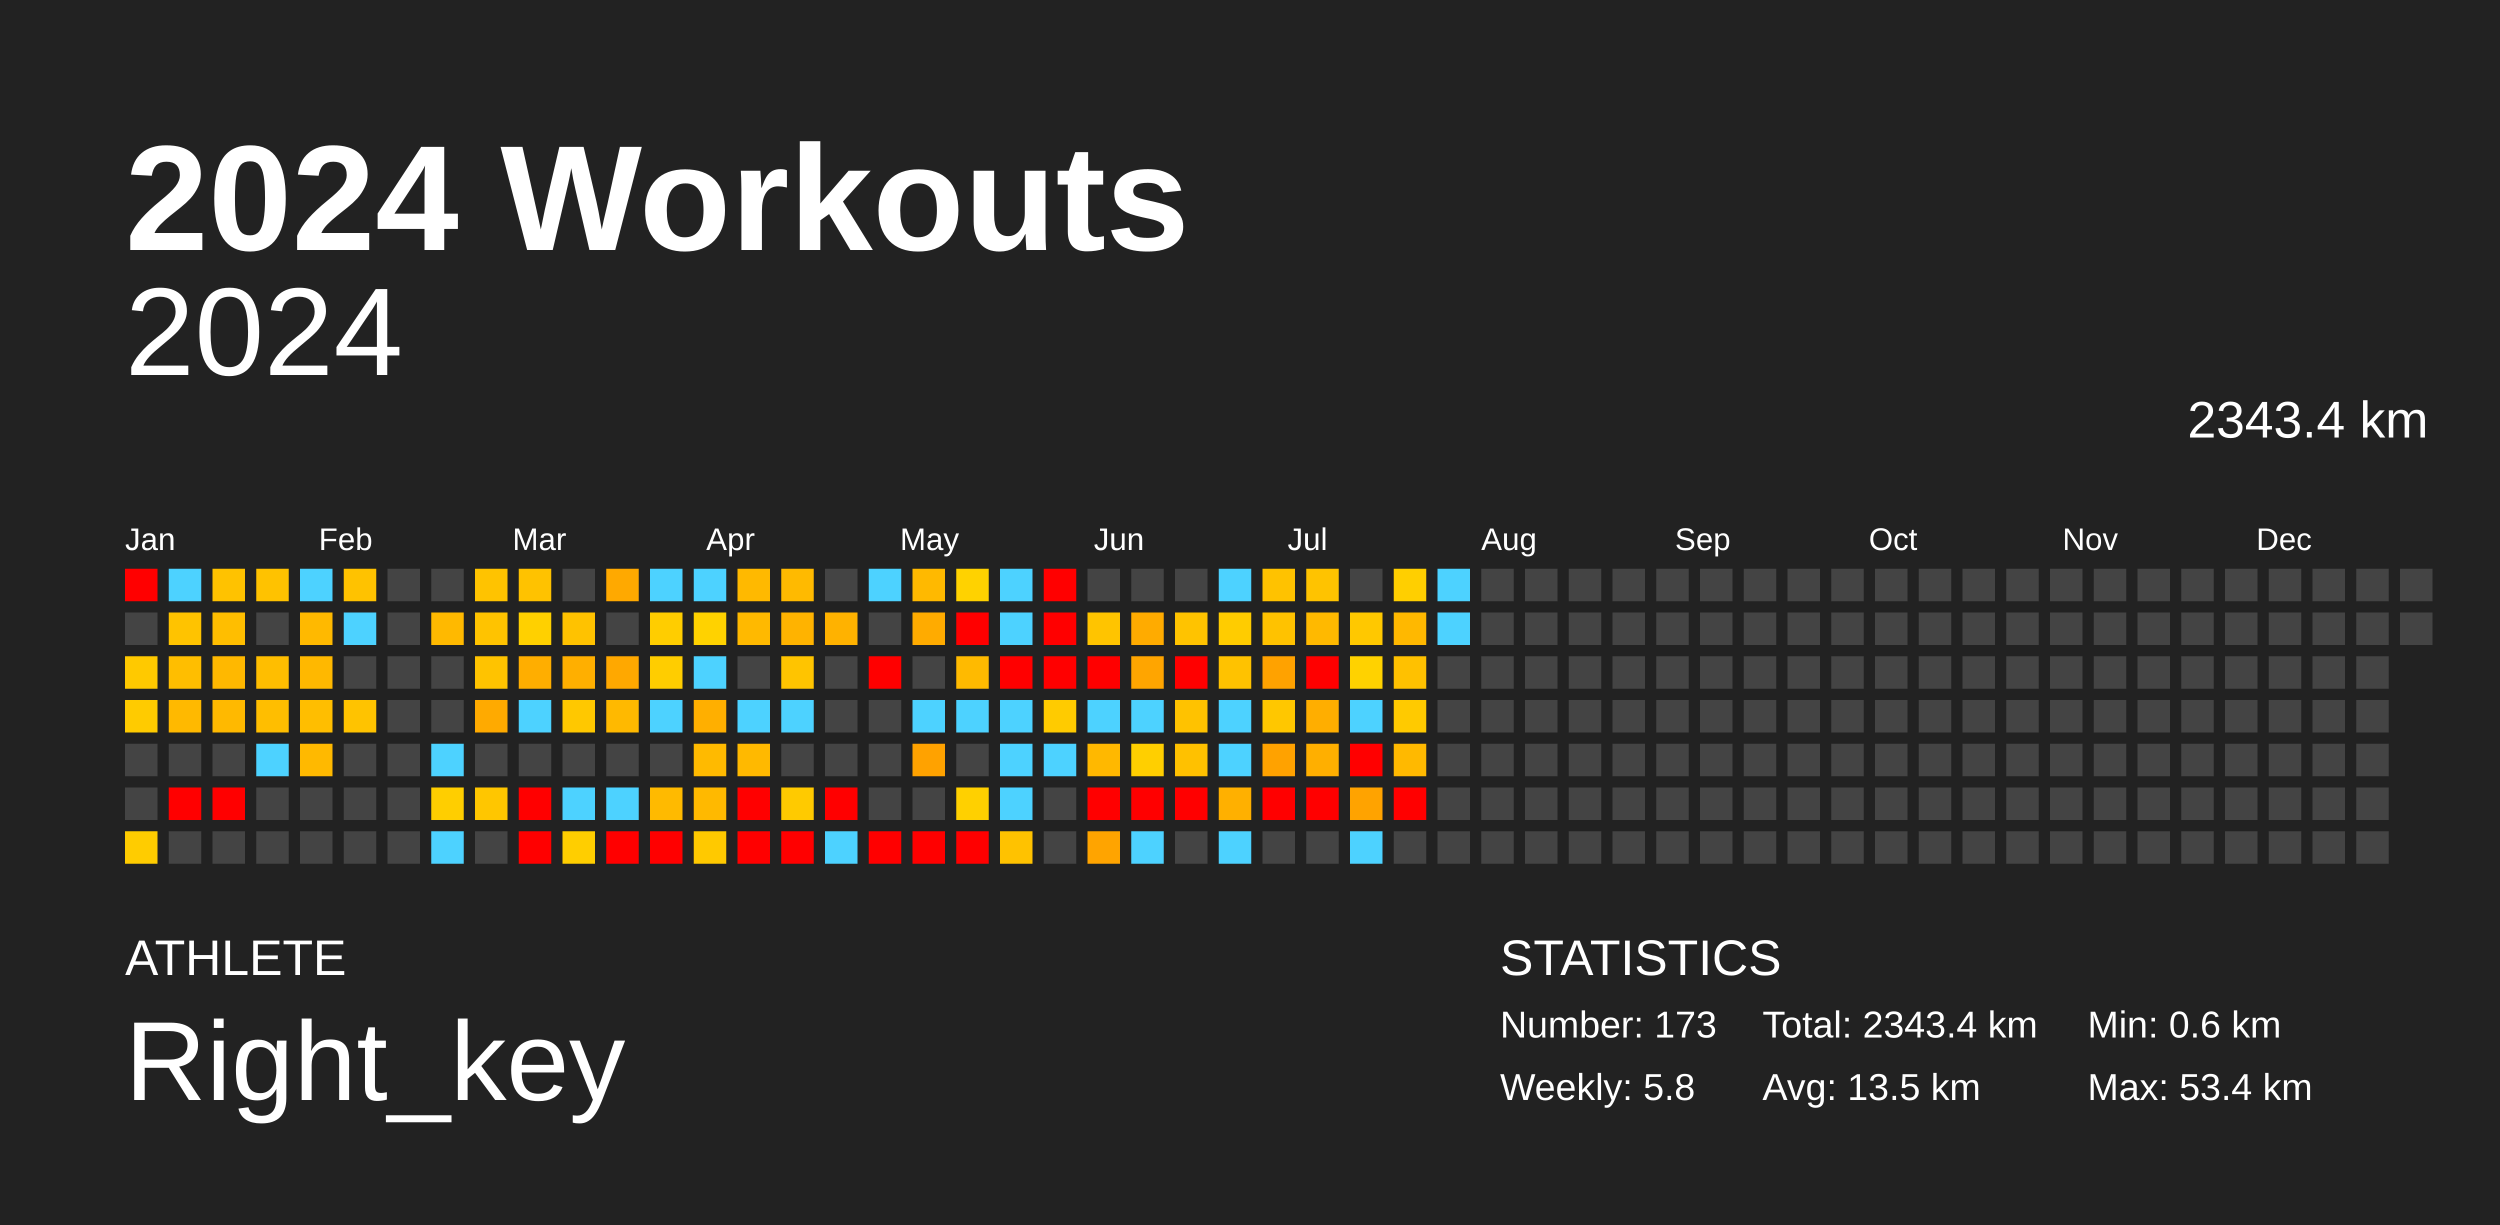
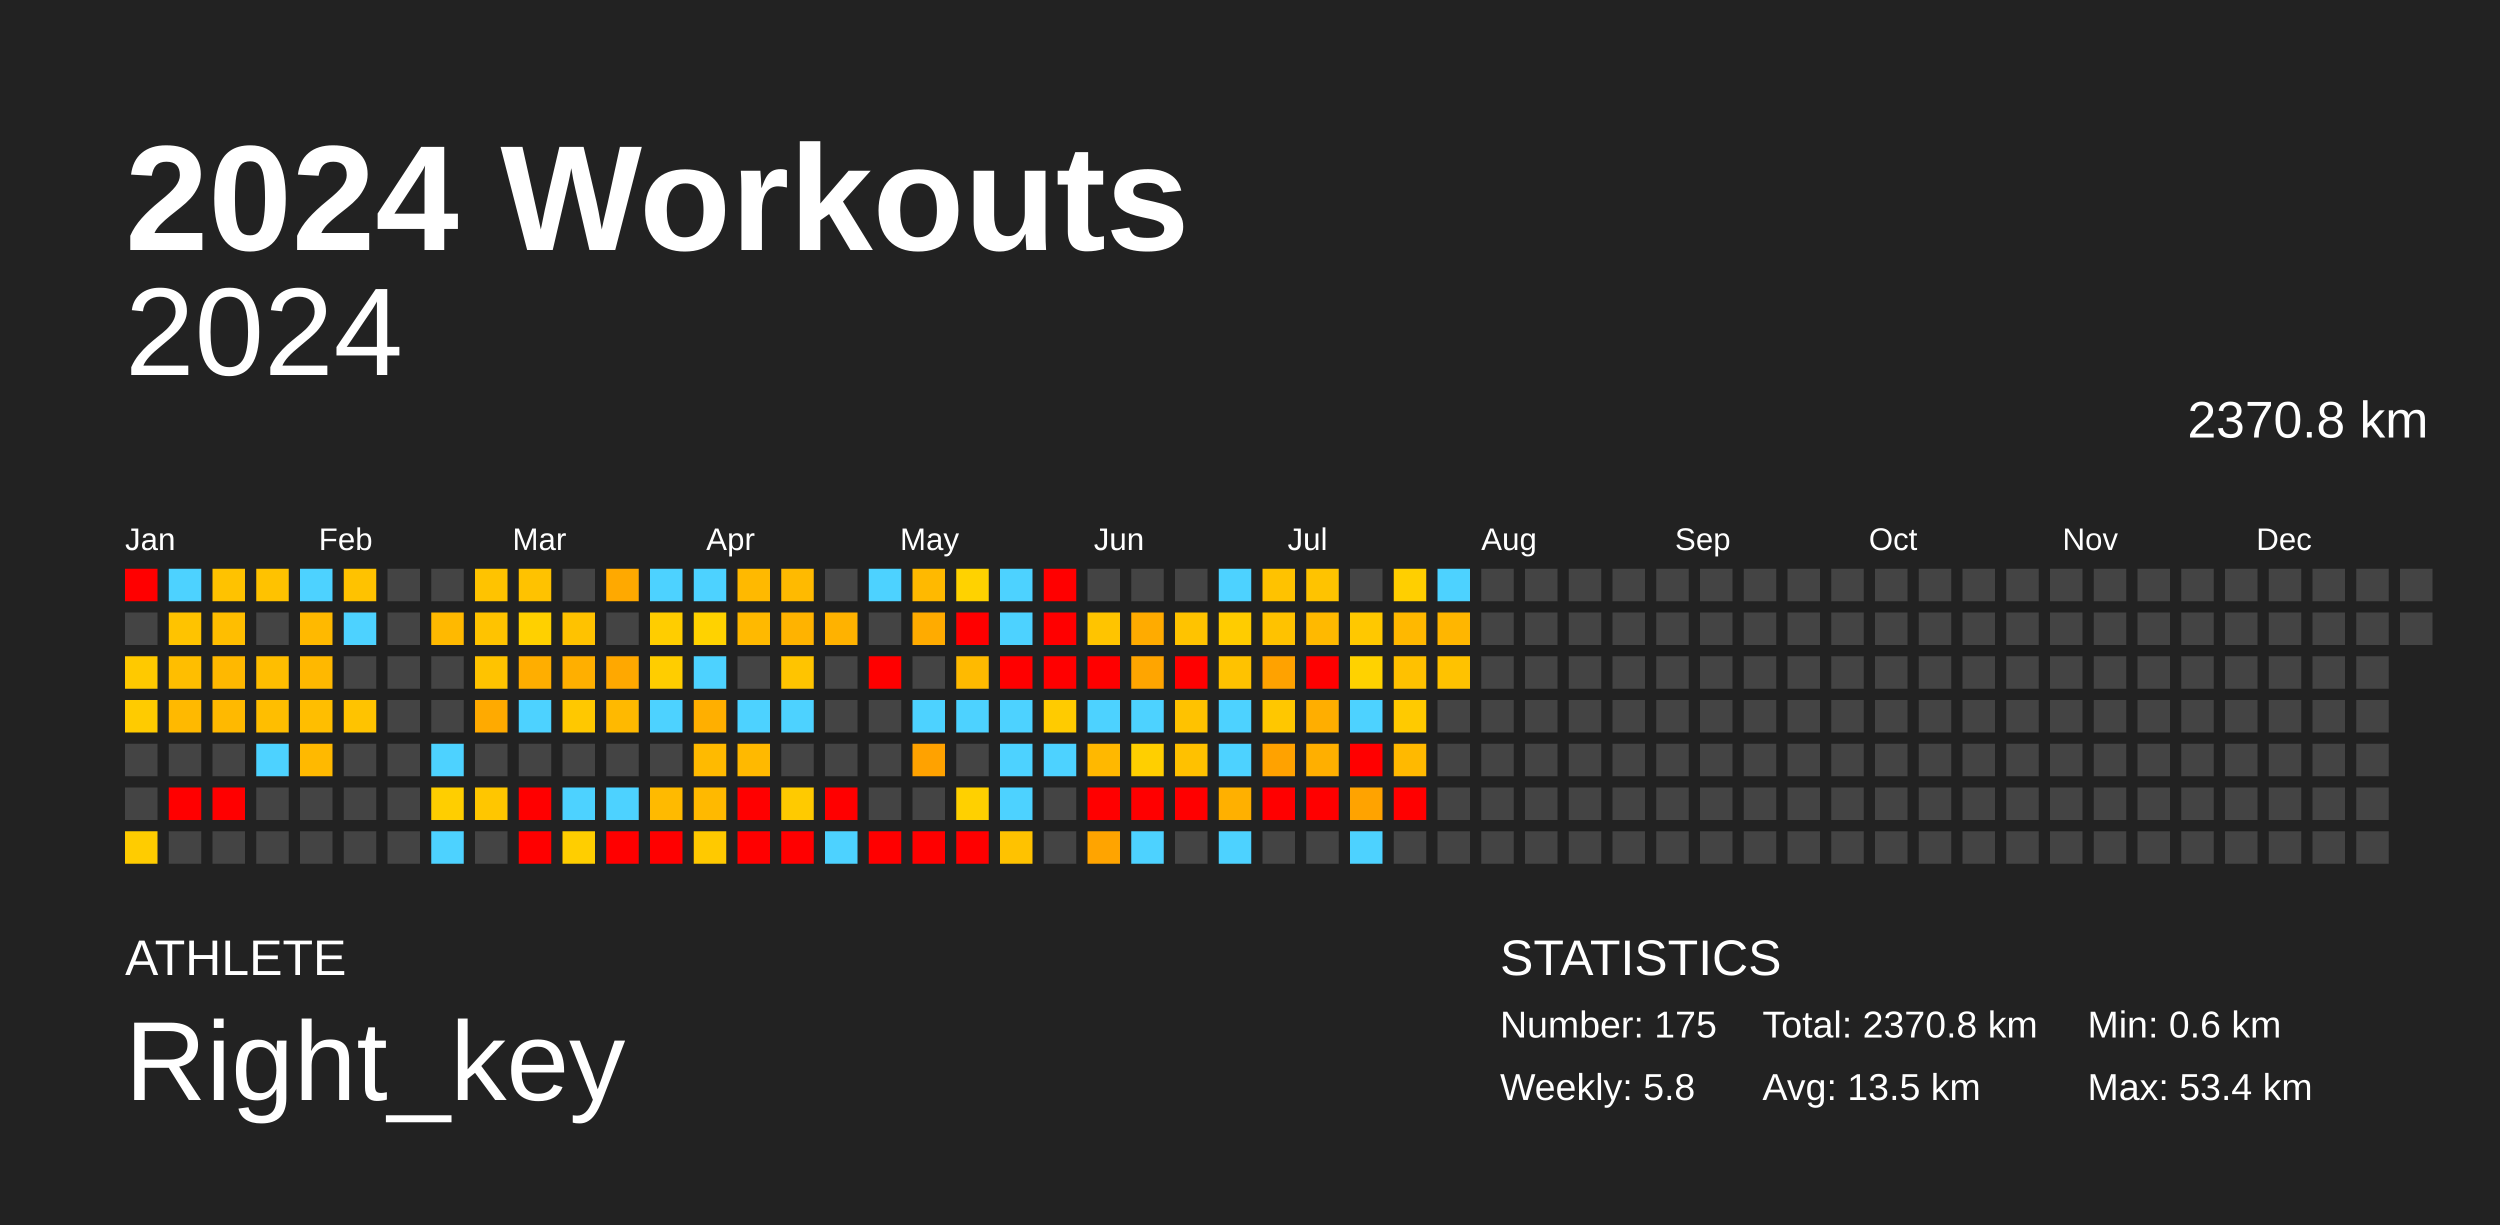
<svg xmlns="http://www.w3.org/2000/svg" baseProfile="full" height="98mm" version="1.1" viewBox="0,0,200,98" width="200mm">
  <defs />
  <rect fill="#222222" height="98" width="200" x="0" y="0" />
  <text fill="#FFFFFF" style="font-size:12px; font-family:Arial; font-weight:bold;" x="10" y="20">2024 Workouts</text>
  <text fill="#FFFFFF" style="font-size:4px; font-family:Arial" x="10" y="78">ATHLETE</text>
  <text fill="#FFFFFF" style="font-size:9px; font-family:Arial" x="10" y="88">Right_key</text>
  <text fill="#FFFFFF" style="font-size:4px; font-family:Arial" x="120" y="78">STATISTICS</text>
-   <text fill="#FFFFFF" style="font-size:3px; font-family:Arial" x="120" y="83">Number: 173</text>
+   <text fill="#FFFFFF" style="font-size:3px; font-family:Arial" x="120" y="83">Number: 175</text>
  <text fill="#FFFFFF" style="font-size:3px; font-family:Arial" x="120" y="88">Weekly: 5.8</text>
-   <text fill="#FFFFFF" style="font-size:3px; font-family:Arial" x="141" y="83">Total: 2343.4 km</text>
+   <text fill="#FFFFFF" style="font-size:3px; font-family:Arial" x="141" y="83">Total: 2370.8 km</text>
  <text fill="#FFFFFF" style="font-size:3px; font-family:Arial" x="141" y="88">Avg: 13.5 km</text>
  <text fill="#FFFFFF" style="font-size:3px; font-family:Arial" x="167" y="83">Min: 0.6 km</text>
  <text fill="#FFFFFF" style="font-size:3px; font-family:Arial" x="167" y="88">Max: 53.4 km</text>
  <text alignment-baseline="hanging" fill="#FFFFFF" style="font-size:10.0px; font-family:Arial;" x="10" y="30">2024</text>
-   <text alignment-baseline="hanging" fill="#FFFFFF" style="font-size:4.125px; font-family:Arial;" x="175" y="35">2343.4 km</text>
+   <text alignment-baseline="hanging" fill="#FFFFFF" style="font-size:4.125px; font-family:Arial;" x="175" y="35">2370.8 km</text>
  <text fill="#FFFFFF" style="font-size:2.5px; font-family:Arial" x="10.0" y="44">Jan</text>
  <text fill="#FFFFFF" style="font-size:2.5px; font-family:Arial" x="25.5" y="44">Feb</text>
  <text fill="#FFFFFF" style="font-size:2.5px; font-family:Arial" x="41.0" y="44">Mar</text>
  <text fill="#FFFFFF" style="font-size:2.5px; font-family:Arial" x="56.5" y="44">Apr</text>
  <text fill="#FFFFFF" style="font-size:2.5px; font-family:Arial" x="72.0" y="44">May</text>
  <text fill="#FFFFFF" style="font-size:2.5px; font-family:Arial" x="87.5" y="44">Jun</text>
  <text fill="#FFFFFF" style="font-size:2.5px; font-family:Arial" x="103.0" y="44">Jul</text>
  <text fill="#FFFFFF" style="font-size:2.5px; font-family:Arial" x="118.5" y="44">Aug</text>
  <text fill="#FFFFFF" style="font-size:2.5px; font-family:Arial" x="134.0" y="44">Sep</text>
  <text fill="#FFFFFF" style="font-size:2.5px; font-family:Arial" x="149.5" y="44">Oct</text>
  <text fill="#FFFFFF" style="font-size:2.5px; font-family:Arial" x="165.0" y="44">Nov</text>
  <text fill="#FFFFFF" style="font-size:2.5px; font-family:Arial" x="180.5" y="44">Dec</text>
  <rect fill="red" height="2.6" width="2.6" x="10.0" y="45.5" />
  <rect fill="#444444" height="2.6" width="2.6" x="10.0" y="49.0" />
  <rect fill="#ffc900" height="2.6" width="2.6" x="10.0" y="52.5" />
  <rect fill="#ffcb00" height="2.6" width="2.6" x="10.0" y="56.0" />
  <rect fill="#444444" height="2.6" width="2.6" x="10.0" y="59.5" />
  <rect fill="#444444" height="2.6" width="2.6" x="10.0" y="63.0" />
  <rect fill="#ffcc00" height="2.6" width="2.6" x="10.0" y="66.5" />
  <rect fill="#4dd2ff" height="2.6" width="2.6" x="13.5" y="45.5" />
  <rect fill="#ffc300" height="2.6" width="2.6" x="13.5" y="49.0" />
  <rect fill="#ffbe00" height="2.6" width="2.6" x="13.5" y="52.5" />
  <rect fill="#ffb900" height="2.6" width="2.6" x="13.5" y="56.0" />
  <rect fill="#444444" height="2.6" width="2.6" x="13.5" y="59.5" />
  <rect fill="red" height="2.6" width="2.6" x="13.5" y="63.0" />
  <rect fill="#444444" height="2.6" width="2.6" x="13.5" y="66.5" />
  <rect fill="#ffc200" height="2.6" width="2.6" x="17.0" y="45.5" />
  <rect fill="#ffbe00" height="2.6" width="2.6" x="17.0" y="49.0" />
  <rect fill="#ffb800" height="2.6" width="2.6" x="17.0" y="52.5" />
  <rect fill="#ffb900" height="2.6" width="2.6" x="17.0" y="56.0" />
  <rect fill="#444444" height="2.6" width="2.6" x="17.0" y="59.5" />
  <rect fill="red" height="2.6" width="2.6" x="17.0" y="63.0" />
  <rect fill="#444444" height="2.6" width="2.6" x="17.0" y="66.5" />
  <rect fill="#ffc200" height="2.6" width="2.6" x="20.5" y="45.5" />
  <rect fill="#444444" height="2.6" width="2.6" x="20.5" y="49.0" />
  <rect fill="#ffbe00" height="2.6" width="2.6" x="20.5" y="52.5" />
  <rect fill="#ffbe00" height="2.6" width="2.6" x="20.5" y="56.0" />
  <rect fill="#4dd2ff" height="2.6" width="2.6" x="20.5" y="59.5" />
  <rect fill="#444444" height="2.6" width="2.6" x="20.5" y="63.0" />
  <rect fill="#444444" height="2.6" width="2.6" x="20.5" y="66.5" />
  <rect fill="#4dd2ff" height="2.6" width="2.6" x="24.0" y="45.5" />
  <rect fill="#ffb900" height="2.6" width="2.6" x="24.0" y="49.0" />
  <rect fill="#ffb800" height="2.6" width="2.6" x="24.0" y="52.5" />
  <rect fill="#ffbe00" height="2.6" width="2.6" x="24.0" y="56.0" />
  <rect fill="#ffb900" height="2.6" width="2.6" x="24.0" y="59.5" />
  <rect fill="#444444" height="2.6" width="2.6" x="24.0" y="63.0" />
  <rect fill="#444444" height="2.6" width="2.6" x="24.0" y="66.5" />
  <rect fill="#ffc200" height="2.6" width="2.6" x="27.5" y="45.5" />
  <rect fill="#4dd2ff" height="2.6" width="2.6" x="27.5" y="49.0" />
  <rect fill="#444444" height="2.6" width="2.6" x="27.5" y="52.5" />
  <rect fill="#ffc300" height="2.6" width="2.6" x="27.5" y="56.0" />
  <rect fill="#444444" height="2.6" width="2.6" x="27.5" y="59.5" />
  <rect fill="#444444" height="2.6" width="2.6" x="27.5" y="63.0" />
  <rect fill="#444444" height="2.6" width="2.6" x="27.5" y="66.5" />
  <rect fill="#444444" height="2.6" width="2.6" x="31.0" y="45.5" />
  <rect fill="#444444" height="2.6" width="2.6" x="31.0" y="49.0" />
  <rect fill="#444444" height="2.6" width="2.6" x="31.0" y="52.5" />
  <rect fill="#444444" height="2.6" width="2.6" x="31.0" y="56.0" />
  <rect fill="#444444" height="2.6" width="2.6" x="31.0" y="59.5" />
  <rect fill="#444444" height="2.6" width="2.6" x="31.0" y="63.0" />
  <rect fill="#444444" height="2.6" width="2.6" x="31.0" y="66.5" />
  <rect fill="#444444" height="2.6" width="2.6" x="34.5" y="45.5" />
  <rect fill="#ffb900" height="2.6" width="2.6" x="34.5" y="49.0" />
  <rect fill="#444444" height="2.6" width="2.6" x="34.5" y="52.5" />
  <rect fill="#444444" height="2.6" width="2.6" x="34.5" y="56.0" />
  <rect fill="#4dd2ff" height="2.6" width="2.6" x="34.5" y="59.5" />
  <rect fill="#ffce00" height="2.6" width="2.6" x="34.5" y="63.0" />
  <rect fill="#4dd2ff" height="2.6" width="2.6" x="34.5" y="66.5" />
  <rect fill="#ffc300" height="2.6" width="2.6" x="38.0" y="45.5" />
  <rect fill="#ffc300" height="2.6" width="2.6" x="38.0" y="49.0" />
  <rect fill="#ffc300" height="2.6" width="2.6" x="38.0" y="52.5" />
  <rect fill="#ffaa00" height="2.6" width="2.6" x="38.0" y="56.0" />
  <rect fill="#444444" height="2.6" width="2.6" x="38.0" y="59.5" />
  <rect fill="#ffc600" height="2.6" width="2.6" x="38.0" y="63.0" />
  <rect fill="#444444" height="2.6" width="2.6" x="38.0" y="66.5" />
  <rect fill="#ffc200" height="2.6" width="2.6" x="41.5" y="45.5" />
  <rect fill="#ffd000" height="2.6" width="2.6" x="41.5" y="49.0" />
  <rect fill="#ffae00" height="2.6" width="2.6" x="41.5" y="52.5" />
  <rect fill="#4dd2ff" height="2.6" width="2.6" x="41.5" y="56.0" />
  <rect fill="#444444" height="2.6" width="2.6" x="41.5" y="59.5" />
  <rect fill="red" height="2.6" width="2.6" x="41.5" y="63.0" />
  <rect fill="red" height="2.6" width="2.6" x="41.5" y="66.5" />
  <rect fill="#444444" height="2.6" width="2.6" x="45.0" y="45.5" />
  <rect fill="#ffc200" height="2.6" width="2.6" x="45.0" y="49.0" />
  <rect fill="#ffaf00" height="2.6" width="2.6" x="45.0" y="52.5" />
  <rect fill="#ffc800" height="2.6" width="2.6" x="45.0" y="56.0" />
  <rect fill="#444444" height="2.6" width="2.6" x="45.0" y="59.5" />
  <rect fill="#4dd2ff" height="2.6" width="2.6" x="45.0" y="63.0" />
  <rect fill="#ffce00" height="2.6" width="2.6" x="45.0" y="66.5" />
  <rect fill="#ffa900" height="2.6" width="2.6" x="48.5" y="45.5" />
  <rect fill="#444444" height="2.6" width="2.6" x="48.5" y="49.0" />
  <rect fill="#ffa800" height="2.6" width="2.6" x="48.5" y="52.5" />
  <rect fill="#ffb900" height="2.6" width="2.6" x="48.5" y="56.0" />
  <rect fill="#444444" height="2.6" width="2.6" x="48.5" y="59.5" />
  <rect fill="#4dd2ff" height="2.6" width="2.6" x="48.5" y="63.0" />
  <rect fill="red" height="2.6" width="2.6" x="48.5" y="66.5" />
  <rect fill="#4dd2ff" height="2.6" width="2.6" x="52.0" y="45.5" />
  <rect fill="#ffcd00" height="2.6" width="2.6" x="52.0" y="49.0" />
  <rect fill="#ffcd00" height="2.6" width="2.6" x="52.0" y="52.5" />
  <rect fill="#4dd2ff" height="2.6" width="2.6" x="52.0" y="56.0" />
  <rect fill="#444444" height="2.6" width="2.6" x="52.0" y="59.5" />
  <rect fill="#ffba00" height="2.6" width="2.6" x="52.0" y="63.0" />
  <rect fill="red" height="2.6" width="2.6" x="52.0" y="66.5" />
  <rect fill="#4dd2ff" height="2.6" width="2.6" x="55.5" y="45.5" />
  <rect fill="#ffd200" height="2.6" width="2.6" x="55.5" y="49.0" />
  <rect fill="#4dd2ff" height="2.6" width="2.6" x="55.5" y="52.5" />
  <rect fill="#ffaf00" height="2.6" width="2.6" x="55.5" y="56.0" />
  <rect fill="#ffba00" height="2.6" width="2.6" x="55.5" y="59.5" />
  <rect fill="#ffb900" height="2.6" width="2.6" x="55.5" y="63.0" />
  <rect fill="#ffc900" height="2.6" width="2.6" x="55.5" y="66.5" />
  <rect fill="#ffb900" height="2.6" width="2.6" x="59.0" y="45.5" />
  <rect fill="#ffb900" height="2.6" width="2.6" x="59.0" y="49.0" />
  <rect fill="#444444" height="2.6" width="2.6" x="59.0" y="52.5" />
  <rect fill="#4dd2ff" height="2.6" width="2.6" x="59.0" y="56.0" />
  <rect fill="#ffb900" height="2.6" width="2.6" x="59.0" y="59.5" />
  <rect fill="red" height="2.6" width="2.6" x="59.0" y="63.0" />
  <rect fill="red" height="2.6" width="2.6" x="59.0" y="66.5" />
  <rect fill="#ffba00" height="2.6" width="2.6" x="62.5" y="45.5" />
  <rect fill="#ffb300" height="2.6" width="2.6" x="62.5" y="49.0" />
  <rect fill="#ffc400" height="2.6" width="2.6" x="62.5" y="52.5" />
  <rect fill="#4dd2ff" height="2.6" width="2.6" x="62.5" y="56.0" />
  <rect fill="#444444" height="2.6" width="2.6" x="62.5" y="59.5" />
  <rect fill="#ffca00" height="2.6" width="2.6" x="62.5" y="63.0" />
  <rect fill="red" height="2.6" width="2.6" x="62.5" y="66.5" />
  <rect fill="#444444" height="2.6" width="2.6" x="66.0" y="45.5" />
  <rect fill="#ffb200" height="2.6" width="2.6" x="66.0" y="49.0" />
  <rect fill="#444444" height="2.6" width="2.6" x="66.0" y="52.5" />
  <rect fill="#444444" height="2.6" width="2.6" x="66.0" y="56.0" />
  <rect fill="#444444" height="2.6" width="2.6" x="66.0" y="59.5" />
  <rect fill="red" height="2.6" width="2.6" x="66.0" y="63.0" />
  <rect fill="#4dd2ff" height="2.6" width="2.6" x="66.0" y="66.5" />
  <rect fill="#4dd2ff" height="2.6" width="2.6" x="69.5" y="45.5" />
  <rect fill="#444444" height="2.6" width="2.6" x="69.5" y="49.0" />
  <rect fill="red" height="2.6" width="2.6" x="69.5" y="52.5" />
  <rect fill="#444444" height="2.6" width="2.6" x="69.5" y="56.0" />
  <rect fill="#444444" height="2.6" width="2.6" x="69.5" y="59.5" />
  <rect fill="#444444" height="2.6" width="2.6" x="69.5" y="63.0" />
  <rect fill="red" height="2.6" width="2.6" x="69.5" y="66.5" />
  <rect fill="#ffb900" height="2.6" width="2.6" x="73.0" y="45.5" />
  <rect fill="#ffab00" height="2.6" width="2.6" x="73.0" y="49.0" />
  <rect fill="#444444" height="2.6" width="2.6" x="73.0" y="52.5" />
  <rect fill="#4dd2ff" height="2.6" width="2.6" x="73.0" y="56.0" />
  <rect fill="#ffa200" height="2.6" width="2.6" x="73.0" y="59.5" />
  <rect fill="#444444" height="2.6" width="2.6" x="73.0" y="63.0" />
  <rect fill="red" height="2.6" width="2.6" x="73.0" y="66.5" />
  <rect fill="#ffd200" height="2.6" width="2.6" x="76.5" y="45.5" />
  <rect fill="red" height="2.6" width="2.6" x="76.5" y="49.0" />
  <rect fill="#ffba00" height="2.6" width="2.6" x="76.5" y="52.5" />
  <rect fill="#4dd2ff" height="2.6" width="2.6" x="76.5" y="56.0" />
  <rect fill="#444444" height="2.6" width="2.6" x="76.5" y="59.5" />
  <rect fill="#ffd000" height="2.6" width="2.6" x="76.5" y="63.0" />
  <rect fill="red" height="2.6" width="2.6" x="76.5" y="66.5" />
  <rect fill="#4dd2ff" height="2.6" width="2.6" x="80.0" y="45.5" />
  <rect fill="#4dd2ff" height="2.6" width="2.6" x="80.0" y="49.0" />
  <rect fill="red" height="2.6" width="2.6" x="80.0" y="52.5" />
  <rect fill="#4dd2ff" height="2.6" width="2.6" x="80.0" y="56.0" />
  <rect fill="#4dd2ff" height="2.6" width="2.6" x="80.0" y="59.5" />
  <rect fill="#4dd2ff" height="2.6" width="2.6" x="80.0" y="63.0" />
  <rect fill="#ffc200" height="2.6" width="2.6" x="80.0" y="66.5" />
  <rect fill="red" height="2.6" width="2.6" x="83.5" y="45.5" />
  <rect fill="red" height="2.6" width="2.6" x="83.5" y="49.0" />
  <rect fill="red" height="2.6" width="2.6" x="83.5" y="52.5" />
  <rect fill="#ffcb00" height="2.6" width="2.6" x="83.5" y="56.0" />
  <rect fill="#4dd2ff" height="2.6" width="2.6" x="83.5" y="59.5" />
  <rect fill="#444444" height="2.6" width="2.6" x="83.5" y="63.0" />
  <rect fill="#444444" height="2.6" width="2.6" x="83.5" y="66.5" />
  <rect fill="#444444" height="2.6" width="2.6" x="87.0" y="45.5" />
  <rect fill="#ffc400" height="2.6" width="2.6" x="87.0" y="49.0" />
  <rect fill="red" height="2.6" width="2.6" x="87.0" y="52.5" />
  <rect fill="#4dd2ff" height="2.6" width="2.6" x="87.0" y="56.0" />
  <rect fill="#ffb800" height="2.6" width="2.6" x="87.0" y="59.5" />
  <rect fill="red" height="2.6" width="2.6" x="87.0" y="63.0" />
  <rect fill="#ffa400" height="2.6" width="2.6" x="87.0" y="66.5" />
  <rect fill="#444444" height="2.6" width="2.6" x="90.5" y="45.5" />
  <rect fill="#ffab00" height="2.6" width="2.6" x="90.5" y="49.0" />
  <rect fill="#ffa500" height="2.6" width="2.6" x="90.5" y="52.5" />
  <rect fill="#4dd2ff" height="2.6" width="2.6" x="90.5" y="56.0" />
  <rect fill="#ffcf00" height="2.6" width="2.6" x="90.5" y="59.5" />
  <rect fill="red" height="2.6" width="2.6" x="90.5" y="63.0" />
  <rect fill="#4dd2ff" height="2.6" width="2.6" x="90.5" y="66.5" />
  <rect fill="#444444" height="2.6" width="2.6" x="94.0" y="45.5" />
  <rect fill="#ffc300" height="2.6" width="2.6" x="94.0" y="49.0" />
  <rect fill="red" height="2.6" width="2.6" x="94.0" y="52.5" />
  <rect fill="#ffc200" height="2.6" width="2.6" x="94.0" y="56.0" />
  <rect fill="#ffc100" height="2.6" width="2.6" x="94.0" y="59.5" />
  <rect fill="red" height="2.6" width="2.6" x="94.0" y="63.0" />
  <rect fill="#444444" height="2.6" width="2.6" x="94.0" y="66.5" />
  <rect fill="#4dd2ff" height="2.6" width="2.6" x="97.5" y="45.5" />
  <rect fill="#ffcc00" height="2.6" width="2.6" x="97.5" y="49.0" />
  <rect fill="#ffc200" height="2.6" width="2.6" x="97.5" y="52.5" />
  <rect fill="#4dd2ff" height="2.6" width="2.6" x="97.5" y="56.0" />
  <rect fill="#4dd2ff" height="2.6" width="2.6" x="97.5" y="59.5" />
  <rect fill="#ffb000" height="2.6" width="2.6" x="97.5" y="63.0" />
  <rect fill="#4dd2ff" height="2.6" width="2.6" x="97.5" y="66.5" />
  <rect fill="#ffc200" height="2.6" width="2.6" x="101.0" y="45.5" />
  <rect fill="#ffc200" height="2.6" width="2.6" x="101.0" y="49.0" />
  <rect fill="#ffa200" height="2.6" width="2.6" x="101.0" y="52.5" />
  <rect fill="#ffc700" height="2.6" width="2.6" x="101.0" y="56.0" />
  <rect fill="#ffa200" height="2.6" width="2.6" x="101.0" y="59.5" />
  <rect fill="red" height="2.6" width="2.6" x="101.0" y="63.0" />
  <rect fill="#444444" height="2.6" width="2.6" x="101.0" y="66.5" />
  <rect fill="#ffc300" height="2.6" width="2.6" x="104.5" y="45.5" />
  <rect fill="#ffb900" height="2.6" width="2.6" x="104.5" y="49.0" />
  <rect fill="red" height="2.6" width="2.6" x="104.5" y="52.5" />
  <rect fill="#ffae00" height="2.6" width="2.6" x="104.5" y="56.0" />
  <rect fill="#ffaf00" height="2.6" width="2.6" x="104.5" y="59.5" />
  <rect fill="red" height="2.6" width="2.6" x="104.5" y="63.0" />
  <rect fill="#444444" height="2.6" width="2.6" x="104.5" y="66.5" />
  <rect fill="#444444" height="2.6" width="2.6" x="108.0" y="45.5" />
  <rect fill="#ffc800" height="2.6" width="2.6" x="108.0" y="49.0" />
  <rect fill="#ffd200" height="2.6" width="2.6" x="108.0" y="52.5" />
  <rect fill="#4dd2ff" height="2.6" width="2.6" x="108.0" y="56.0" />
  <rect fill="red" height="2.6" width="2.6" x="108.0" y="59.5" />
  <rect fill="#ffa300" height="2.6" width="2.6" x="108.0" y="63.0" />
  <rect fill="#4dd2ff" height="2.6" width="2.6" x="108.0" y="66.5" />
  <rect fill="#ffcf00" height="2.6" width="2.6" x="111.5" y="45.5" />
  <rect fill="#ffb800" height="2.6" width="2.6" x="111.5" y="49.0" />
  <rect fill="#ffc100" height="2.6" width="2.6" x="111.5" y="52.5" />
  <rect fill="#ffca00" height="2.6" width="2.6" x="111.5" y="56.0" />
  <rect fill="#ffb900" height="2.6" width="2.6" x="111.5" y="59.5" />
  <rect fill="red" height="2.6" width="2.6" x="111.5" y="63.0" />
  <rect fill="#444444" height="2.6" width="2.6" x="111.5" y="66.5" />
  <rect fill="#4dd2ff" height="2.6" width="2.6" x="115.0" y="45.5" />
-   <rect fill="#4dd2ff" height="2.6" width="2.6" x="115.0" y="49.0" />
-   <rect fill="#444444" height="2.6" width="2.6" x="115.0" y="52.5" />
+   <rect fill="#ffb600" height="2.6" width="2.6" x="115.0" y="49.0" />
+   <rect fill="#ffc200" height="2.6" width="2.6" x="115.0" y="52.5" />
  <rect fill="#444444" height="2.6" width="2.6" x="115.0" y="56.0" />
  <rect fill="#444444" height="2.6" width="2.6" x="115.0" y="59.5" />
  <rect fill="#444444" height="2.6" width="2.6" x="115.0" y="63.0" />
  <rect fill="#444444" height="2.6" width="2.6" x="115.0" y="66.5" />
  <rect fill="#444444" height="2.6" width="2.6" x="118.5" y="45.5" />
  <rect fill="#444444" height="2.6" width="2.6" x="118.5" y="49.0" />
  <rect fill="#444444" height="2.6" width="2.6" x="118.5" y="52.5" />
  <rect fill="#444444" height="2.6" width="2.6" x="118.5" y="56.0" />
  <rect fill="#444444" height="2.6" width="2.6" x="118.5" y="59.5" />
  <rect fill="#444444" height="2.6" width="2.6" x="118.5" y="63.0" />
  <rect fill="#444444" height="2.6" width="2.6" x="118.5" y="66.5" />
  <rect fill="#444444" height="2.6" width="2.6" x="122.0" y="45.5" />
  <rect fill="#444444" height="2.6" width="2.6" x="122.0" y="49.0" />
  <rect fill="#444444" height="2.6" width="2.6" x="122.0" y="52.5" />
  <rect fill="#444444" height="2.6" width="2.6" x="122.0" y="56.0" />
  <rect fill="#444444" height="2.6" width="2.6" x="122.0" y="59.5" />
  <rect fill="#444444" height="2.6" width="2.6" x="122.0" y="63.0" />
  <rect fill="#444444" height="2.6" width="2.6" x="122.0" y="66.5" />
  <rect fill="#444444" height="2.6" width="2.6" x="125.5" y="45.5" />
  <rect fill="#444444" height="2.6" width="2.6" x="125.5" y="49.0" />
  <rect fill="#444444" height="2.6" width="2.6" x="125.5" y="52.5" />
  <rect fill="#444444" height="2.6" width="2.6" x="125.5" y="56.0" />
  <rect fill="#444444" height="2.6" width="2.6" x="125.5" y="59.5" />
  <rect fill="#444444" height="2.6" width="2.6" x="125.5" y="63.0" />
  <rect fill="#444444" height="2.6" width="2.6" x="125.5" y="66.5" />
  <rect fill="#444444" height="2.6" width="2.6" x="129.0" y="45.5" />
  <rect fill="#444444" height="2.6" width="2.6" x="129.0" y="49.0" />
  <rect fill="#444444" height="2.6" width="2.6" x="129.0" y="52.5" />
  <rect fill="#444444" height="2.6" width="2.6" x="129.0" y="56.0" />
  <rect fill="#444444" height="2.6" width="2.6" x="129.0" y="59.5" />
  <rect fill="#444444" height="2.6" width="2.6" x="129.0" y="63.0" />
  <rect fill="#444444" height="2.6" width="2.6" x="129.0" y="66.5" />
  <rect fill="#444444" height="2.6" width="2.6" x="132.5" y="45.5" />
  <rect fill="#444444" height="2.6" width="2.6" x="132.5" y="49.0" />
  <rect fill="#444444" height="2.6" width="2.6" x="132.5" y="52.5" />
  <rect fill="#444444" height="2.6" width="2.6" x="132.5" y="56.0" />
  <rect fill="#444444" height="2.6" width="2.6" x="132.5" y="59.5" />
  <rect fill="#444444" height="2.6" width="2.6" x="132.5" y="63.0" />
  <rect fill="#444444" height="2.6" width="2.6" x="132.5" y="66.5" />
  <rect fill="#444444" height="2.6" width="2.6" x="136.0" y="45.5" />
  <rect fill="#444444" height="2.6" width="2.6" x="136.0" y="49.0" />
  <rect fill="#444444" height="2.6" width="2.6" x="136.0" y="52.5" />
  <rect fill="#444444" height="2.6" width="2.6" x="136.0" y="56.0" />
  <rect fill="#444444" height="2.6" width="2.6" x="136.0" y="59.5" />
  <rect fill="#444444" height="2.6" width="2.6" x="136.0" y="63.0" />
  <rect fill="#444444" height="2.6" width="2.6" x="136.0" y="66.5" />
  <rect fill="#444444" height="2.6" width="2.6" x="139.5" y="45.5" />
  <rect fill="#444444" height="2.6" width="2.6" x="139.5" y="49.0" />
  <rect fill="#444444" height="2.6" width="2.6" x="139.5" y="52.5" />
  <rect fill="#444444" height="2.6" width="2.6" x="139.5" y="56.0" />
  <rect fill="#444444" height="2.6" width="2.6" x="139.5" y="59.5" />
  <rect fill="#444444" height="2.6" width="2.6" x="139.5" y="63.0" />
  <rect fill="#444444" height="2.6" width="2.6" x="139.5" y="66.5" />
  <rect fill="#444444" height="2.6" width="2.6" x="143.0" y="45.5" />
  <rect fill="#444444" height="2.6" width="2.6" x="143.0" y="49.0" />
  <rect fill="#444444" height="2.6" width="2.6" x="143.0" y="52.5" />
  <rect fill="#444444" height="2.6" width="2.6" x="143.0" y="56.0" />
  <rect fill="#444444" height="2.6" width="2.6" x="143.0" y="59.5" />
  <rect fill="#444444" height="2.6" width="2.6" x="143.0" y="63.0" />
  <rect fill="#444444" height="2.6" width="2.6" x="143.0" y="66.5" />
  <rect fill="#444444" height="2.6" width="2.6" x="146.5" y="45.5" />
  <rect fill="#444444" height="2.6" width="2.6" x="146.5" y="49.0" />
  <rect fill="#444444" height="2.6" width="2.6" x="146.5" y="52.5" />
  <rect fill="#444444" height="2.6" width="2.6" x="146.5" y="56.0" />
  <rect fill="#444444" height="2.6" width="2.6" x="146.5" y="59.5" />
  <rect fill="#444444" height="2.6" width="2.6" x="146.5" y="63.0" />
  <rect fill="#444444" height="2.6" width="2.6" x="146.5" y="66.5" />
  <rect fill="#444444" height="2.6" width="2.6" x="150.0" y="45.5" />
  <rect fill="#444444" height="2.6" width="2.6" x="150.0" y="49.0" />
  <rect fill="#444444" height="2.6" width="2.6" x="150.0" y="52.5" />
  <rect fill="#444444" height="2.6" width="2.6" x="150.0" y="56.0" />
  <rect fill="#444444" height="2.6" width="2.6" x="150.0" y="59.5" />
  <rect fill="#444444" height="2.6" width="2.6" x="150.0" y="63.0" />
  <rect fill="#444444" height="2.6" width="2.6" x="150.0" y="66.5" />
  <rect fill="#444444" height="2.6" width="2.6" x="153.5" y="45.5" />
  <rect fill="#444444" height="2.6" width="2.6" x="153.5" y="49.0" />
  <rect fill="#444444" height="2.6" width="2.6" x="153.5" y="52.5" />
  <rect fill="#444444" height="2.6" width="2.6" x="153.5" y="56.0" />
  <rect fill="#444444" height="2.6" width="2.6" x="153.5" y="59.5" />
  <rect fill="#444444" height="2.6" width="2.6" x="153.5" y="63.0" />
  <rect fill="#444444" height="2.6" width="2.6" x="153.5" y="66.5" />
  <rect fill="#444444" height="2.6" width="2.6" x="157.0" y="45.5" />
  <rect fill="#444444" height="2.6" width="2.6" x="157.0" y="49.0" />
  <rect fill="#444444" height="2.6" width="2.6" x="157.0" y="52.5" />
  <rect fill="#444444" height="2.6" width="2.6" x="157.0" y="56.0" />
  <rect fill="#444444" height="2.6" width="2.6" x="157.0" y="59.5" />
  <rect fill="#444444" height="2.6" width="2.6" x="157.0" y="63.0" />
  <rect fill="#444444" height="2.6" width="2.6" x="157.0" y="66.5" />
  <rect fill="#444444" height="2.6" width="2.6" x="160.5" y="45.5" />
  <rect fill="#444444" height="2.6" width="2.6" x="160.5" y="49.0" />
  <rect fill="#444444" height="2.6" width="2.6" x="160.5" y="52.5" />
  <rect fill="#444444" height="2.6" width="2.6" x="160.5" y="56.0" />
  <rect fill="#444444" height="2.6" width="2.6" x="160.5" y="59.5" />
  <rect fill="#444444" height="2.6" width="2.6" x="160.5" y="63.0" />
  <rect fill="#444444" height="2.6" width="2.6" x="160.5" y="66.5" />
  <rect fill="#444444" height="2.6" width="2.6" x="164.0" y="45.5" />
  <rect fill="#444444" height="2.6" width="2.6" x="164.0" y="49.0" />
  <rect fill="#444444" height="2.6" width="2.6" x="164.0" y="52.5" />
  <rect fill="#444444" height="2.6" width="2.6" x="164.0" y="56.0" />
  <rect fill="#444444" height="2.6" width="2.6" x="164.0" y="59.5" />
  <rect fill="#444444" height="2.6" width="2.6" x="164.0" y="63.0" />
  <rect fill="#444444" height="2.6" width="2.6" x="164.0" y="66.5" />
  <rect fill="#444444" height="2.6" width="2.6" x="167.5" y="45.5" />
  <rect fill="#444444" height="2.6" width="2.6" x="167.5" y="49.0" />
  <rect fill="#444444" height="2.6" width="2.6" x="167.5" y="52.5" />
  <rect fill="#444444" height="2.6" width="2.6" x="167.5" y="56.0" />
  <rect fill="#444444" height="2.6" width="2.6" x="167.5" y="59.5" />
  <rect fill="#444444" height="2.6" width="2.6" x="167.5" y="63.0" />
  <rect fill="#444444" height="2.6" width="2.6" x="167.5" y="66.5" />
  <rect fill="#444444" height="2.6" width="2.6" x="171.0" y="45.5" />
  <rect fill="#444444" height="2.6" width="2.6" x="171.0" y="49.0" />
  <rect fill="#444444" height="2.6" width="2.6" x="171.0" y="52.5" />
  <rect fill="#444444" height="2.6" width="2.6" x="171.0" y="56.0" />
  <rect fill="#444444" height="2.6" width="2.6" x="171.0" y="59.5" />
  <rect fill="#444444" height="2.6" width="2.6" x="171.0" y="63.0" />
  <rect fill="#444444" height="2.6" width="2.6" x="171.0" y="66.5" />
  <rect fill="#444444" height="2.6" width="2.6" x="174.5" y="45.5" />
  <rect fill="#444444" height="2.6" width="2.6" x="174.5" y="49.0" />
  <rect fill="#444444" height="2.6" width="2.6" x="174.5" y="52.5" />
  <rect fill="#444444" height="2.6" width="2.6" x="174.5" y="56.0" />
  <rect fill="#444444" height="2.6" width="2.6" x="174.5" y="59.5" />
  <rect fill="#444444" height="2.6" width="2.6" x="174.5" y="63.0" />
  <rect fill="#444444" height="2.6" width="2.6" x="174.5" y="66.5" />
  <rect fill="#444444" height="2.6" width="2.6" x="178.0" y="45.5" />
  <rect fill="#444444" height="2.6" width="2.6" x="178.0" y="49.0" />
  <rect fill="#444444" height="2.6" width="2.6" x="178.0" y="52.5" />
  <rect fill="#444444" height="2.6" width="2.6" x="178.0" y="56.0" />
  <rect fill="#444444" height="2.6" width="2.6" x="178.0" y="59.5" />
  <rect fill="#444444" height="2.6" width="2.6" x="178.0" y="63.0" />
  <rect fill="#444444" height="2.6" width="2.6" x="178.0" y="66.5" />
  <rect fill="#444444" height="2.6" width="2.6" x="181.5" y="45.5" />
  <rect fill="#444444" height="2.6" width="2.6" x="181.5" y="49.0" />
  <rect fill="#444444" height="2.6" width="2.6" x="181.5" y="52.5" />
  <rect fill="#444444" height="2.6" width="2.6" x="181.5" y="56.0" />
  <rect fill="#444444" height="2.6" width="2.6" x="181.5" y="59.5" />
  <rect fill="#444444" height="2.6" width="2.6" x="181.5" y="63.0" />
  <rect fill="#444444" height="2.6" width="2.6" x="181.5" y="66.5" />
  <rect fill="#444444" height="2.6" width="2.6" x="185.0" y="45.5" />
  <rect fill="#444444" height="2.6" width="2.6" x="185.0" y="49.0" />
  <rect fill="#444444" height="2.6" width="2.6" x="185.0" y="52.5" />
  <rect fill="#444444" height="2.6" width="2.6" x="185.0" y="56.0" />
  <rect fill="#444444" height="2.6" width="2.6" x="185.0" y="59.5" />
  <rect fill="#444444" height="2.6" width="2.6" x="185.0" y="63.0" />
  <rect fill="#444444" height="2.6" width="2.6" x="185.0" y="66.5" />
  <rect fill="#444444" height="2.6" width="2.6" x="188.5" y="45.5" />
  <rect fill="#444444" height="2.6" width="2.6" x="188.5" y="49.0" />
  <rect fill="#444444" height="2.6" width="2.6" x="188.5" y="52.5" />
  <rect fill="#444444" height="2.6" width="2.6" x="188.5" y="56.0" />
  <rect fill="#444444" height="2.6" width="2.6" x="188.5" y="59.5" />
  <rect fill="#444444" height="2.6" width="2.6" x="188.5" y="63.0" />
  <rect fill="#444444" height="2.6" width="2.6" x="188.5" y="66.5" />
  <rect fill="#444444" height="2.6" width="2.6" x="192.0" y="45.5" />
  <rect fill="#444444" height="2.6" width="2.6" x="192.0" y="49.0" />
</svg>
